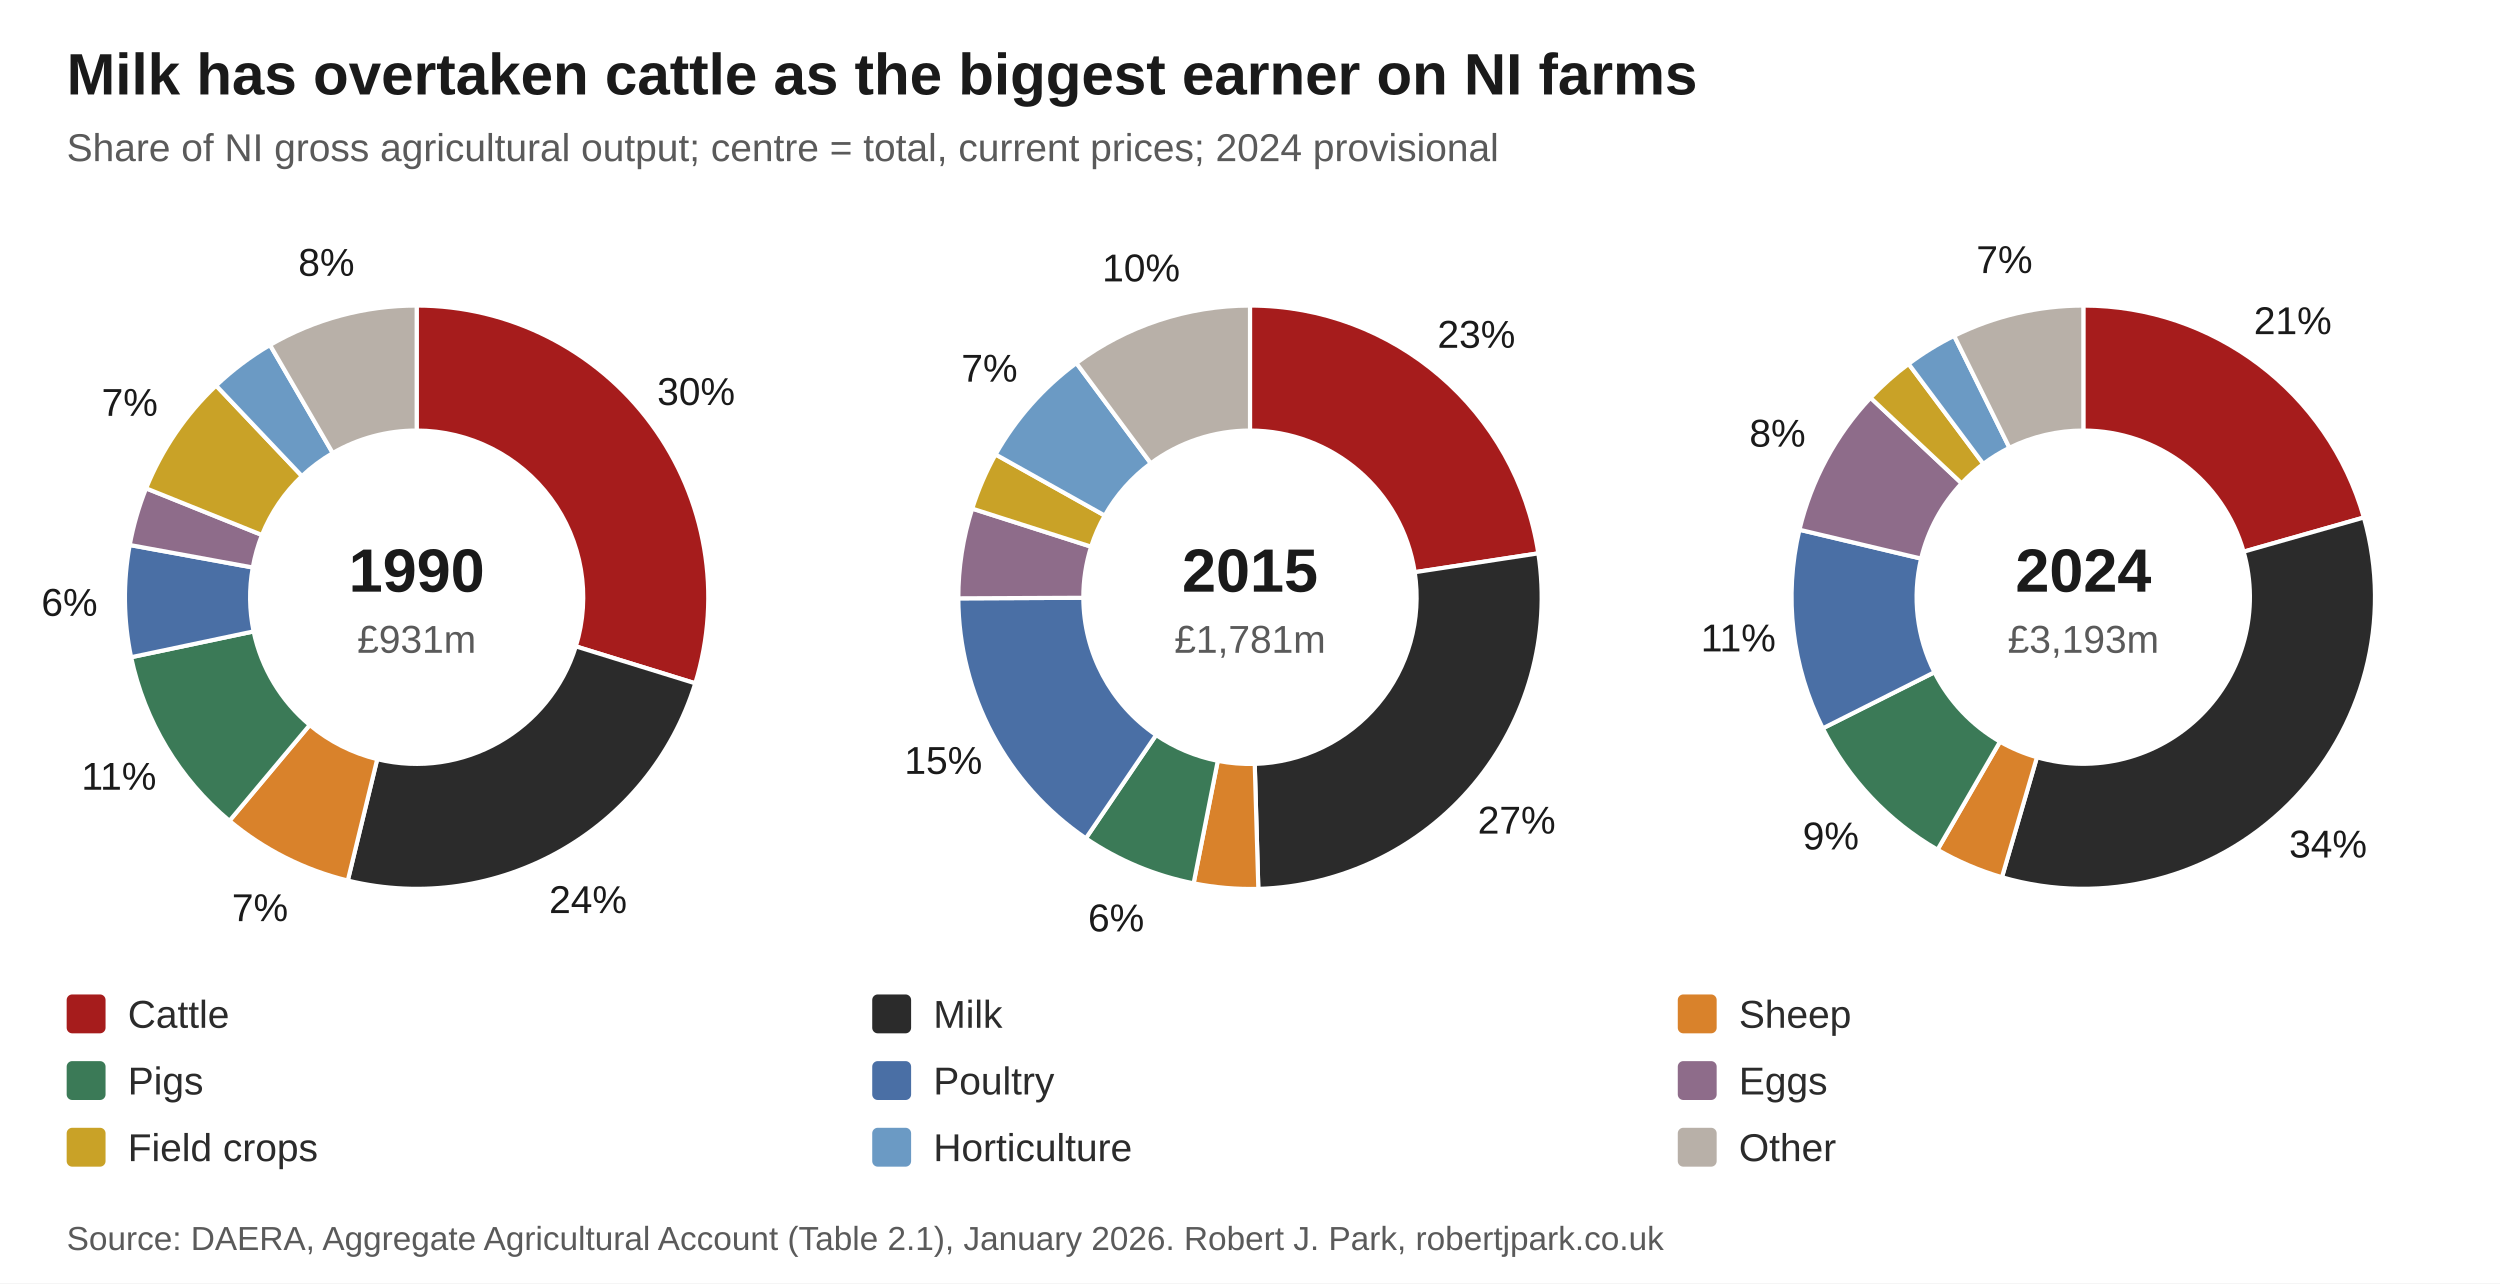
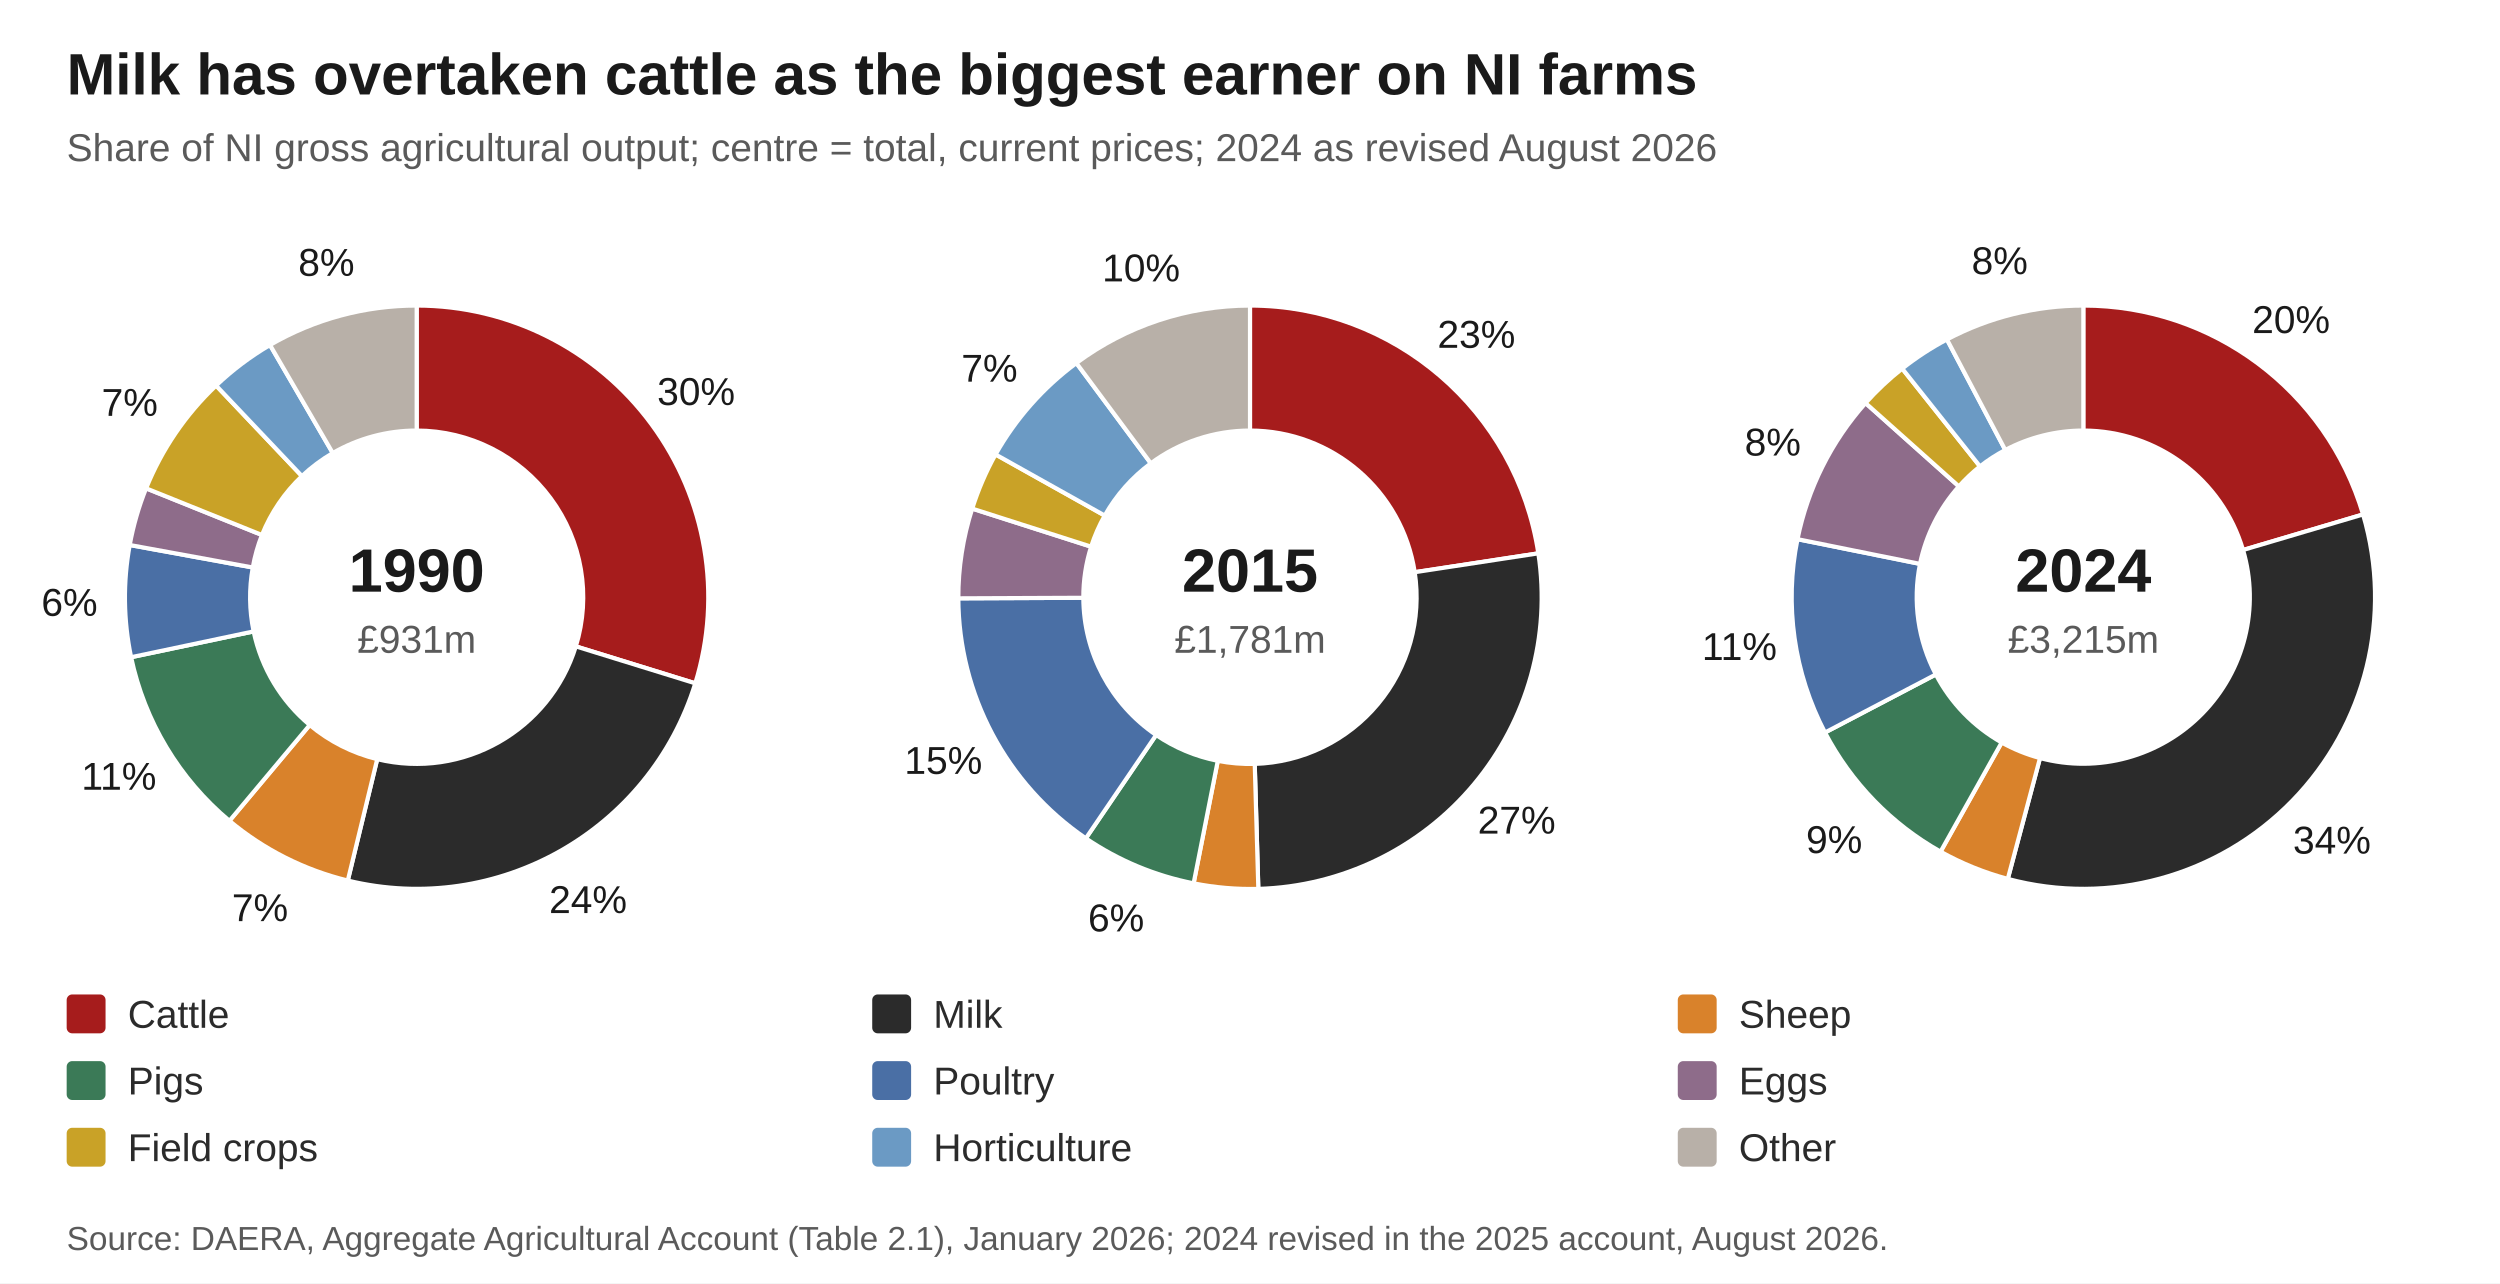
<svg xmlns="http://www.w3.org/2000/svg" viewBox="0 0 900 462" role="img" aria-label="Milk has overtaken cattle as the biggest earner on NI farms" font-family="'Source Sans 3','Segoe UI',Arial,sans-serif">
  <rect width="900" height="462" fill="#fff" />
  <text x="24" y="34" font-size="21" font-weight="700" fill="#1a1a1a">Milk has overtaken cattle as the biggest earner on NI farms</text>
-   <text x="24" y="58" font-size="14" fill="#5a5a5a">Share of NI gross agricultural output; centre = total, current prices; 2024 provisional</text>
+   <text x="24" y="58" font-size="14" fill="#5a5a5a">Share of NI gross agricultural output; centre = total, current prices; 2024 as revised August 2026</text>
  <path d="M150.0 110.0A105 105 0 0 1 250.3 246.0L207.3 232.7A60 60 0 0 0 150.0 155.0Z" fill="#a61c1c" stroke="#fff" stroke-width="1.5" />
  <text x="250.6" y="145.8" text-anchor="middle" font-size="14" fill="#1a1a1a">30%</text>
  <path d="M250.3 246.0A105 105 0 0 1 125.2 317.0L135.8 273.3A60 60 0 0 0 207.3 232.7Z" fill="#2b2b2b" stroke="#fff" stroke-width="1.5" />
  <text x="211.7" y="328.7" text-anchor="middle" font-size="14" fill="#1a1a1a">24%</text>
  <path d="M125.2 317.0A105 105 0 0 1 82.6 295.5L111.5 261.0A60 60 0 0 0 135.8 273.3Z" fill="#d9822b" stroke="#fff" stroke-width="1.5" />
  <text x="93.6" y="331.6" text-anchor="middle" font-size="14" fill="#1a1a1a">7%</text>
  <path d="M82.6 295.5A105 105 0 0 1 47.2 236.6L91.3 227.3A60 60 0 0 0 111.5 261.0Z" fill="#3b7a57" stroke="#fff" stroke-width="1.5" />
  <text x="42.8" y="284.3" text-anchor="middle" font-size="14" fill="#1a1a1a">11%</text>
  <path d="M47.2 236.6A105 105 0 0 1 46.7 196.2L91.0 204.3A60 60 0 0 0 91.3 227.3Z" fill="#4a6fa5" stroke="#fff" stroke-width="1.5" />
  <text x="25.0" y="221.7" text-anchor="middle" font-size="14" fill="#1a1a1a">6%</text>
  <path d="M46.7 196.2A105 105 0 0 1 52.6 175.8L94.3 192.6A60 60 0 0 0 91.0 204.3Z" fill="#8e6c8a" stroke="#fff" stroke-width="1.5" />
  <path d="M52.6 175.8A105 105 0 0 1 77.8 138.8L108.7 171.4A60 60 0 0 0 94.3 192.6Z" fill="#c9a227" stroke="#fff" stroke-width="1.5" />
  <text x="46.7" y="149.7" text-anchor="middle" font-size="14" fill="#1a1a1a">7%</text>
  <path d="M77.8 138.8A105 105 0 0 1 97.2 124.2L119.8 163.1A60 60 0 0 0 108.7 171.4Z" fill="#6b9ac4" stroke="#fff" stroke-width="1.5" />
  <path d="M97.2 124.2A105 105 0 0 1 150.0 110.0L150.0 155.0A60 60 0 0 0 119.8 163.1Z" fill="#b8b0a8" stroke="#fff" stroke-width="1.5" />
  <text x="117.5" y="99.3" text-anchor="middle" font-size="14" fill="#1a1a1a">8%</text>
  <text x="150" y="213" text-anchor="middle" font-size="22" font-weight="700" fill="#1a1a1a">1990</text>
  <text x="150" y="235" text-anchor="middle" font-size="14" fill="#5a5a5a">£931m</text>
  <path d="M450.0 110.0A105 105 0 0 1 553.8 199.2L509.3 206.0A60 60 0 0 0 450.0 155.0Z" fill="#a61c1c" stroke="#fff" stroke-width="1.5" />
  <text x="531.5" y="125.2" text-anchor="middle" font-size="14" fill="#1a1a1a">23%</text>
  <path d="M553.8 199.2A105 105 0 0 1 453.0 320.0L451.7 275.0A60 60 0 0 0 509.3 206.0Z" fill="#2b2b2b" stroke="#fff" stroke-width="1.5" />
  <text x="546.0" y="300.1" text-anchor="middle" font-size="14" fill="#1a1a1a">27%</text>
  <path d="M453.0 320.0A105 105 0 0 1 429.7 318.0L438.4 273.9A60 60 0 0 0 451.7 275.0Z" fill="#d9822b" stroke="#fff" stroke-width="1.5" />
  <path d="M429.7 318.0A105 105 0 0 1 390.9 301.8L416.2 264.6A60 60 0 0 0 438.4 273.9Z" fill="#3b7a57" stroke="#fff" stroke-width="1.5" />
  <text x="401.8" y="335.3" text-anchor="middle" font-size="14" fill="#1a1a1a">6%</text>
  <path d="M390.9 301.8A105 105 0 0 1 345.0 215.4L390.0 215.2A60 60 0 0 0 416.2 264.6Z" fill="#4a6fa5" stroke="#fff" stroke-width="1.5" />
  <text x="339.6" y="278.6" text-anchor="middle" font-size="14" fill="#1a1a1a">15%</text>
  <path d="M345.0 215.4A105 105 0 0 1 350.0 183.1L392.8 196.8A60 60 0 0 0 390.0 215.2Z" fill="#8e6c8a" stroke="#fff" stroke-width="1.5" />
  <path d="M350.0 183.1A105 105 0 0 1 358.4 163.6L397.7 185.6A60 60 0 0 0 392.8 196.8Z" fill="#c9a227" stroke="#fff" stroke-width="1.5" />
  <path d="M358.4 163.6A105 105 0 0 1 387.5 130.7L414.3 166.8A60 60 0 0 0 397.7 185.6Z" fill="#6b9ac4" stroke="#fff" stroke-width="1.5" />
  <text x="356.2" y="137.4" text-anchor="middle" font-size="14" fill="#1a1a1a">7%</text>
  <path d="M387.5 130.7A105 105 0 0 1 450.0 110.0L450.0 155.0A60 60 0 0 0 414.3 166.8Z" fill="#b8b0a8" stroke="#fff" stroke-width="1.5" />
  <text x="410.8" y="101.3" text-anchor="middle" font-size="14" fill="#1a1a1a">10%</text>
  <text x="450" y="213" text-anchor="middle" font-size="22" font-weight="700" fill="#1a1a1a">2015</text>
  <text x="450" y="235" text-anchor="middle" font-size="14" fill="#5a5a5a">£1,781m</text>
-   <path d="M750.0 110.0A105 105 0 0 1 851.0 186.3L807.7 198.6A60 60 0 0 0 750.0 155.0Z" fill="#a61c1c" stroke="#fff" stroke-width="1.5" />
-   <text x="825.4" y="120.3" text-anchor="middle" font-size="14" fill="#1a1a1a">21%</text>
-   <path d="M851.0 186.3A105 105 0 0 1 720.7 315.8L733.3 272.6A60 60 0 0 0 807.7 198.6Z" fill="#2b2b2b" stroke="#fff" stroke-width="1.5" />
-   <text x="838.1" y="308.7" text-anchor="middle" font-size="14" fill="#1a1a1a">34%</text>
-   <path d="M720.7 315.8A105 105 0 0 1 697.5 305.9L720.0 267.0A60 60 0 0 0 733.3 272.6Z" fill="#d9822b" stroke="#fff" stroke-width="1.5" />
-   <path d="M697.5 305.9A105 105 0 0 1 656.2 262.2L696.4 242.0A60 60 0 0 0 720.0 267.0Z" fill="#3b7a57" stroke="#fff" stroke-width="1.5" />
-   <text x="659.1" y="305.8" text-anchor="middle" font-size="14" fill="#1a1a1a">9%</text>
-   <path d="M656.2 262.2A105 105 0 0 1 647.8 190.7L691.6 201.1A60 60 0 0 0 696.4 242.0Z" fill="#4a6fa5" stroke="#fff" stroke-width="1.5" />
-   <text x="625.8" y="234.5" text-anchor="middle" font-size="14" fill="#1a1a1a">11%</text>
-   <path d="M647.8 190.7A105 105 0 0 1 673.4 143.2L706.2 174.0A60 60 0 0 0 691.6 201.1Z" fill="#8e6c8a" stroke="#fff" stroke-width="1.5" />
-   <text x="639.9" y="160.8" text-anchor="middle" font-size="14" fill="#1a1a1a">8%</text>
-   <path d="M673.4 143.2A105 105 0 0 1 687.1 131.0L714.0 167.0A60 60 0 0 0 706.2 174.0Z" fill="#c9a227" stroke="#fff" stroke-width="1.5" />
-   <path d="M687.1 131.0A105 105 0 0 1 703.5 120.9L723.4 161.2A60 60 0 0 0 714.0 167.0Z" fill="#6b9ac4" stroke="#fff" stroke-width="1.5" />
-   <path d="M703.5 120.9A105 105 0 0 1 750.0 110.0L750.0 155.0A60 60 0 0 0 723.4 161.2Z" fill="#b8b0a8" stroke="#fff" stroke-width="1.5" />
-   <text x="721.6" y="98.3" text-anchor="middle" font-size="14" fill="#1a1a1a">7%</text>
+   <path d="M750.0 110.0A105 105 0 0 1 850.7 185.2L807.5 198.0A60 60 0 0 0 750.0 155.0Z" fill="#a61c1c" stroke="#fff" stroke-width="1.5" />
+   <text x="824.8" y="119.9" text-anchor="middle" font-size="14" fill="#1a1a1a">20%</text>
+   <path d="M850.7 185.2A105 105 0 0 1 722.8 316.4L734.4 272.9A60 60 0 0 0 807.5 198.0Z" fill="#2b2b2b" stroke="#fff" stroke-width="1.5" />
+   <text x="839.5" y="307.3" text-anchor="middle" font-size="14" fill="#1a1a1a">34%</text>
+   <path d="M722.8 316.4A105 105 0 0 1 698.6 306.6L720.6 267.3A60 60 0 0 0 734.4 272.9Z" fill="#d9822b" stroke="#fff" stroke-width="1.5" />
+   <path d="M698.6 306.6A105 105 0 0 1 657.0 263.7L696.9 242.8A60 60 0 0 0 720.6 267.3Z" fill="#3b7a57" stroke="#fff" stroke-width="1.5" />
+   <text x="660.3" y="307.1" text-anchor="middle" font-size="14" fill="#1a1a1a">9%</text>
+   <path d="M657.0 263.7A105 105 0 0 1 647.1 194.1L691.2 203.0A60 60 0 0 0 696.9 242.8Z" fill="#4a6fa5" stroke="#fff" stroke-width="1.5" />
+   <text x="626.2" y="237.6" text-anchor="middle" font-size="14" fill="#1a1a1a">11%</text>
+   <path d="M647.1 194.1A105 105 0 0 1 671.6 145.1L705.2 175.1A60 60 0 0 0 691.2 203.0Z" fill="#8e6c8a" stroke="#fff" stroke-width="1.5" />
+   <text x="638.2" y="164.0" text-anchor="middle" font-size="14" fill="#1a1a1a">8%</text>
+   <path d="M671.6 145.1A105 105 0 0 1 684.8 132.7L712.8 167.9A60 60 0 0 0 705.2 175.1Z" fill="#c9a227" stroke="#fff" stroke-width="1.5" />
+   <path d="M684.8 132.7A105 105 0 0 1 700.9 122.2L721.9 162.0A60 60 0 0 0 712.8 167.9Z" fill="#6b9ac4" stroke="#fff" stroke-width="1.5" />
+   <path d="M700.9 122.2A105 105 0 0 1 750.0 110.0L750.0 155.0A60 60 0 0 0 721.9 162.0Z" fill="#b8b0a8" stroke="#fff" stroke-width="1.5" />
+   <text x="719.9" y="98.7" text-anchor="middle" font-size="14" fill="#1a1a1a">8%</text>
  <text x="750" y="213" text-anchor="middle" font-size="22" font-weight="700" fill="#1a1a1a">2024</text>
-   <text x="750" y="235" text-anchor="middle" font-size="14" fill="#5a5a5a">£3,193m</text>
+   <text x="750" y="235" text-anchor="middle" font-size="14" fill="#5a5a5a">£3,215m</text>
  <rect x="24" y="358" width="14" height="14" rx="2" fill="#a61c1c" />
  <text x="46" y="370" font-size="14" fill="#2b2b2b">Cattle</text>
  <rect x="314" y="358" width="14" height="14" rx="2" fill="#2b2b2b" />
  <text x="336" y="370" font-size="14" fill="#2b2b2b">Milk</text>
  <rect x="604" y="358" width="14" height="14" rx="2" fill="#d9822b" />
  <text x="626" y="370" font-size="14" fill="#2b2b2b">Sheep</text>
  <rect x="24" y="382" width="14" height="14" rx="2" fill="#3b7a57" />
  <text x="46" y="394" font-size="14" fill="#2b2b2b">Pigs</text>
  <rect x="314" y="382" width="14" height="14" rx="2" fill="#4a6fa5" />
  <text x="336" y="394" font-size="14" fill="#2b2b2b">Poultry</text>
  <rect x="604" y="382" width="14" height="14" rx="2" fill="#8e6c8a" />
  <text x="626" y="394" font-size="14" fill="#2b2b2b">Eggs</text>
  <rect x="24" y="406" width="14" height="14" rx="2" fill="#c9a227" />
  <text x="46" y="418" font-size="14" fill="#2b2b2b">Field crops</text>
  <rect x="314" y="406" width="14" height="14" rx="2" fill="#6b9ac4" />
  <text x="336" y="418" font-size="14" fill="#2b2b2b">Horticulture</text>
  <rect x="604" y="406" width="14" height="14" rx="2" fill="#b8b0a8" />
  <text x="626" y="418" font-size="14" fill="#2b2b2b">Other</text>
-   <text x="24" y="450" font-size="12" fill="#5a5a5a">Source: DAERA, Aggregate Agricultural Account (Table 2.1), January 2026. Robert J. Park, robertjpark.co.uk</text>
+   <text x="24" y="450" font-size="12" fill="#5a5a5a">Source: DAERA, Aggregate Agricultural Account (Table 2.1), January 2026; 2024 revised in the 2025 account, August 2026.</text>
</svg>
